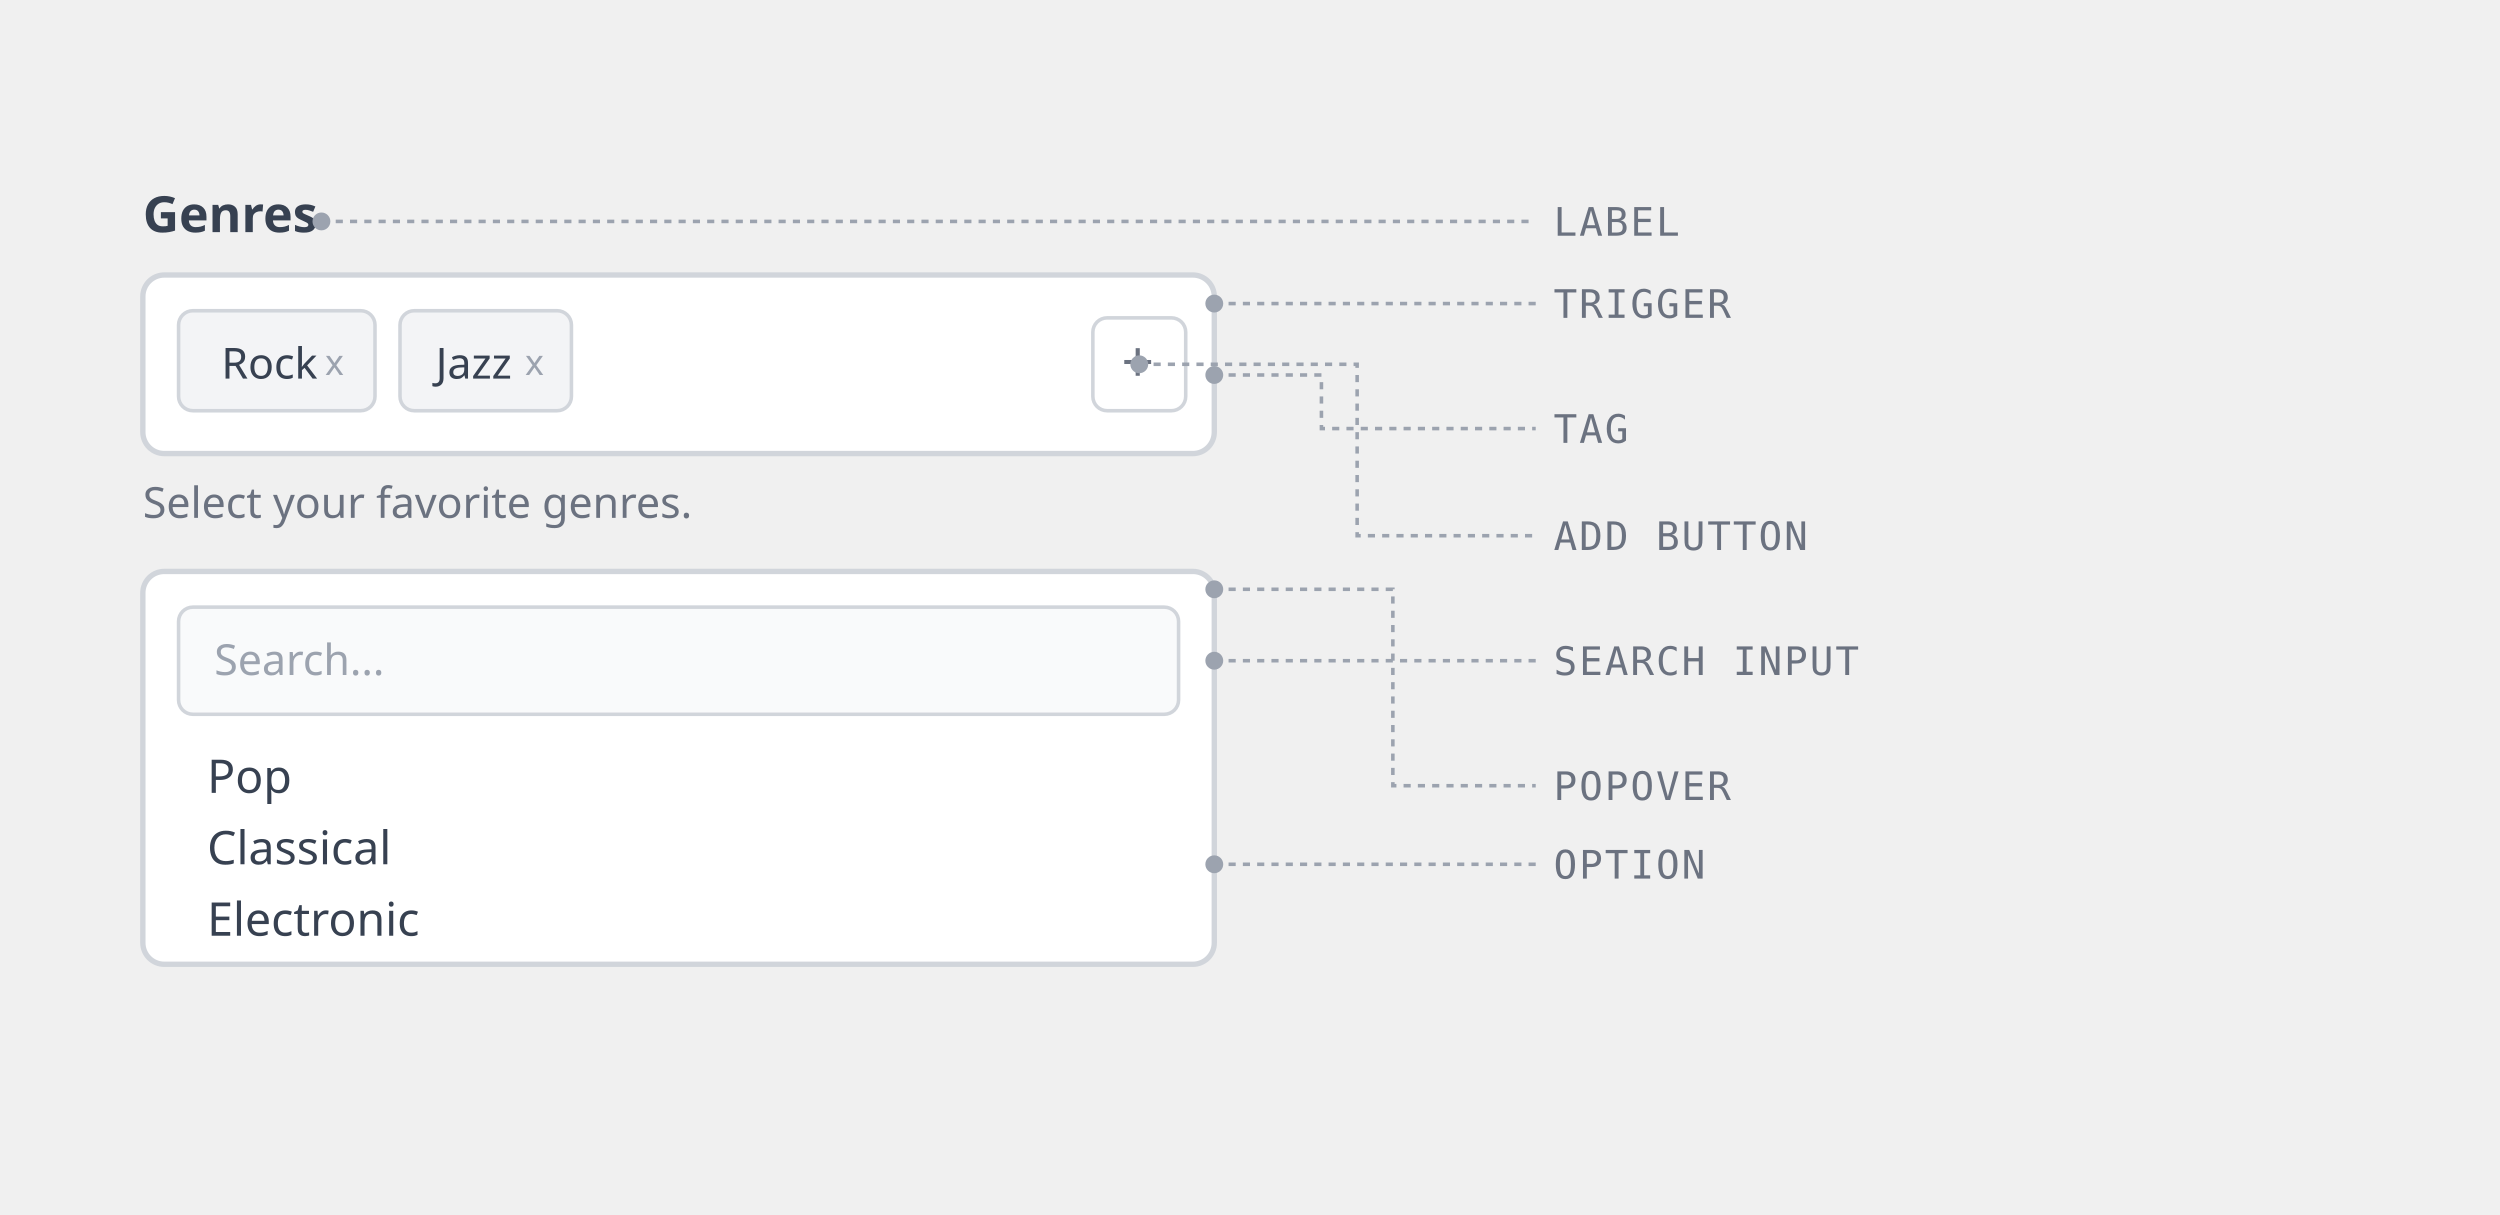
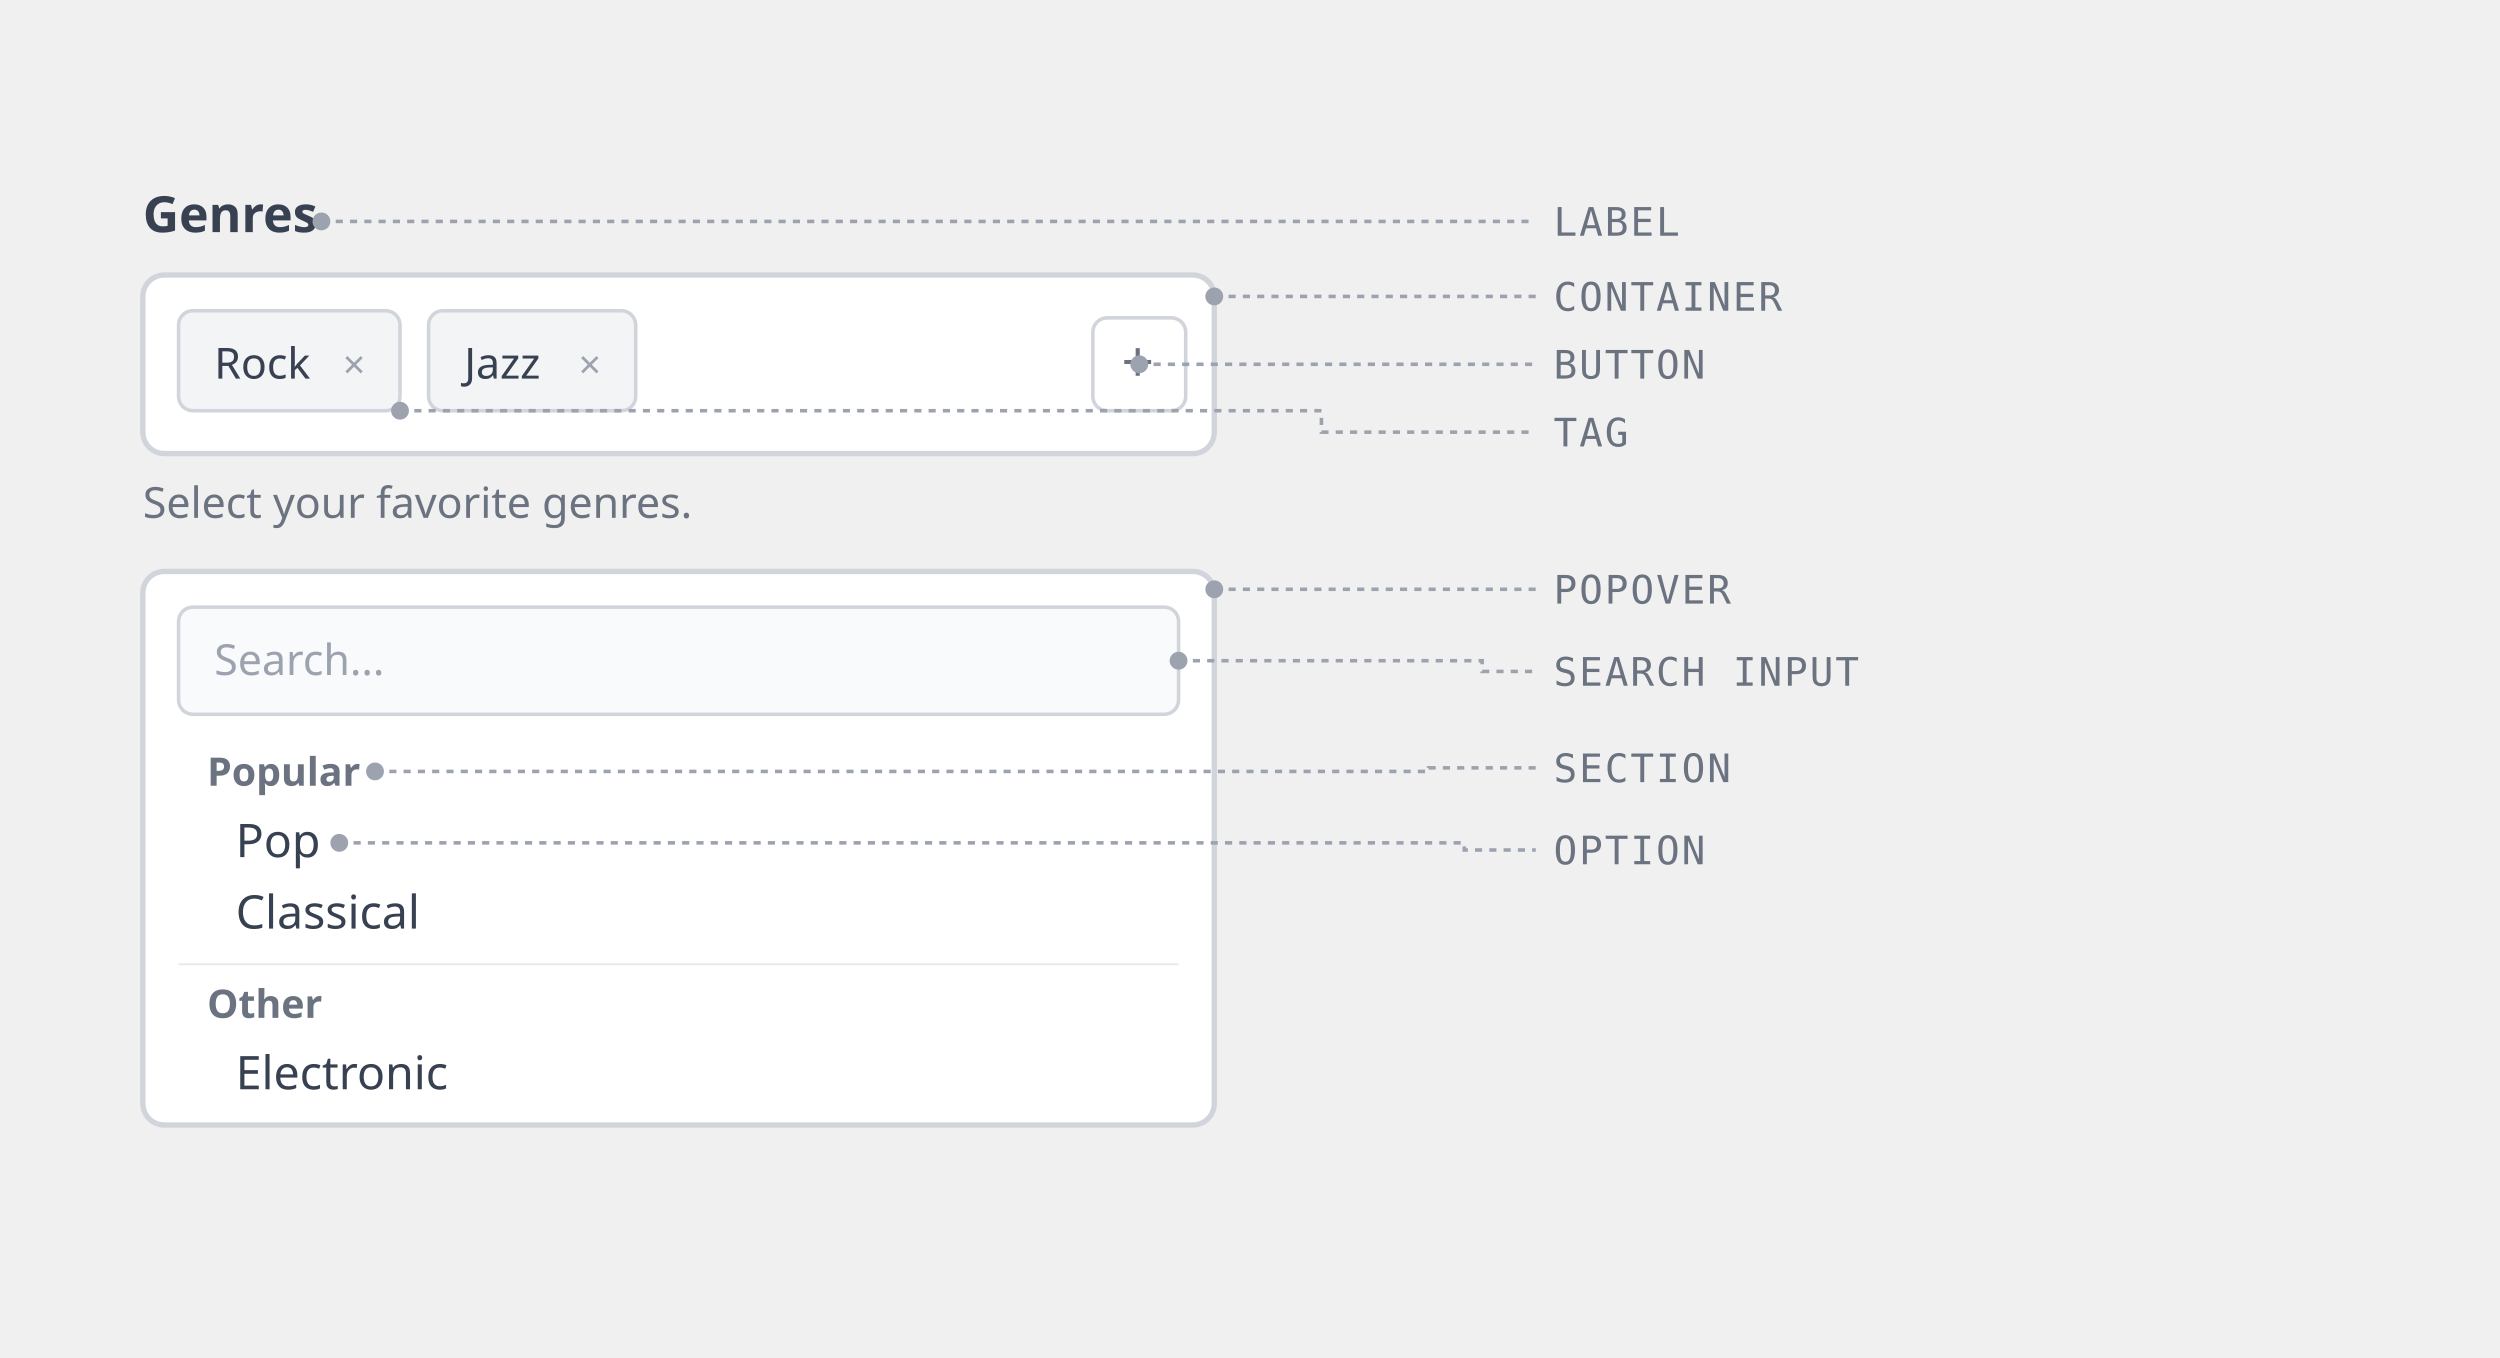
- <svg xmlns="http://www.w3.org/2000/svg" width="700" height="340" viewBox="0 0 700 340" fill="none" version="1.1">
+ <svg xmlns="http://www.w3.org/2000/svg" width="700" height="380" viewBox="0 0 700 380" fill="none" version="1.1">
  <g transform="translate(40,65)">
    <text x="0" y="0" font-family="sans-serif" font-size="14px" font-weight="600" fill="#374151">Genres</text>
    <rect x="0" y="12" width="300" height="50" rx="6" fill="#ffffff" stroke="#d1d5db" stroke-width="1.5" />
-     <rect x="10" y="22" width="55" height="28" rx="4" fill="#f3f4f6" stroke="#d1d5db" />
-     <text x="22" y="41" font-family="sans-serif" font-size="12px" fill="#374151">Rock</text>
-     <text x="51" y="40" font-family="sans-serif" font-size="10px" fill="#9ca3af">x</text>
-     <rect x="72" y="22" width="48" height="28" rx="4" fill="#f3f4f6" stroke="#d1d5db" />
-     <text x="82" y="41" font-family="sans-serif" font-size="12px" fill="#374151">Jazz</text>
-     <text x="107" y="40" font-family="sans-serif" font-size="10px" fill="#9ca3af">x</text>
+     <rect x="10" y="22" width="62" height="28" rx="4" fill="#f3f4f6" stroke="#d1d5db" />
+     <text x="20" y="41" font-family="sans-serif" font-size="12px" fill="#374151">Rock</text>
+     <text x="56" y="41" font-family="sans-serif" font-size="11px" fill="#9ca3af">×</text>
+     <rect x="80" y="22" width="58" height="28" rx="4" fill="#f3f4f6" stroke="#d1d5db" />
+     <text x="90" y="41" font-family="sans-serif" font-size="12px" fill="#374151">Jazz</text>
+     <text x="122" y="41" font-family="sans-serif" font-size="11px" fill="#9ca3af">×</text>
    <rect x="266" y="24" width="26" height="26" rx="4" fill="#ffffff" stroke="#d1d5db" />
    <text x="274" y="42" font-family="sans-serif" font-size="16px" fill="#6b7280">+</text>
    <text x="0" y="80" font-family="sans-serif" font-size="12px" fill="#6b7280">Select your favorite genres.</text>
-     <rect x="0" y="95" width="300" height="110" rx="6" fill="#ffffff" stroke="#d1d5db" stroke-width="1.5" />
+     <rect x="0" y="95" width="300" height="155" rx="6" fill="#ffffff" stroke="#d1d5db" stroke-width="1.5" />
    <rect x="10" y="105" width="280" height="30" rx="4" fill="#f9fafb" stroke="#d1d5db" />
    <text x="20" y="124" font-family="sans-serif" font-size="12px" fill="#9ca3af">Search...</text>
-     <text x="18" y="157" font-family="sans-serif" font-size="13px" fill="#374151">Pop</text>
-     <text x="18" y="177" font-family="sans-serif" font-size="13px" fill="#374151">Classical</text>
-     <text x="18" y="197" font-family="sans-serif" font-size="13px" fill="#374151">Electronic</text>
+     <text x="18" y="155" font-family="sans-serif" font-size="11px" font-weight="600" fill="#6b7280">Popular</text>
+     <text x="26" y="175" font-family="sans-serif" font-size="13px" fill="#374151">Pop</text>
+     <text x="26" y="195" font-family="sans-serif" font-size="13px" fill="#374151">Classical</text>
+     <line x1="10" y1="205" x2="290" y2="205" stroke="#e5e7eb" stroke-width="0.5" />
+     <text x="18" y="220" font-family="sans-serif" font-size="11px" font-weight="600" fill="#6b7280">Other</text>
+     <text x="26" y="240" font-family="sans-serif" font-size="13px" fill="#374151">Electronic</text>
    <g stroke="#9ca3af" stroke-width="1" stroke-dasharray="2, 2">
      <path d="M 50,-3 H 390" />
-       <path d="M 300,20 H 390" />
-       <path d="M 300,40 H 330 V 55 H 390" />
-       <path d="M 279,37 H 340 V 85 H 390" />
-       <path d="M 300,120 H 390" />
-       <path d="M 300,100 H 350 V 155 H 390" />
-       <path d="M 300,177 H 390" />
+       <path d="M 300,18 H 390" />
+       <path d="M 279,37 H 390" />
+       <path d="M 72,50 H 330 V 56 H 390" />
+       <path d="M 300,100 H 390" />
+       <path d="M 290,120 H 375 V 123 H 390" />
+       <path d="M 65,151 H 360 V 150 H 390" />
+       <path d="M 55,171 H 370 V 173 H 390" />
    </g>
    <g font-family="monospace" font-size="11px" fill="#6b7280" letter-spacing="0.05em">
      <text x="395" y="1" text-anchor="start">LABEL</text>
-       <text x="395" y="24" text-anchor="start">TRIGGER</text>
-       <text x="395" y="59" text-anchor="start">TAG</text>
-       <text x="395" y="89" text-anchor="start">ADD BUTTON</text>
-       <text x="395" y="124" text-anchor="start">SEARCH INPUT</text>
-       <text x="395" y="159" text-anchor="start">POPOVER</text>
-       <text x="395" y="181" text-anchor="start">OPTION</text>
+       <text x="395" y="22" text-anchor="start">CONTAINER</text>
+       <text x="395" y="41" text-anchor="start">BUTTON</text>
+       <text x="395" y="60" text-anchor="start">TAG</text>
+       <text x="395" y="104" text-anchor="start">POPOVER</text>
+       <text x="395" y="127" text-anchor="start">SEARCH INPUT</text>
+       <text x="395" y="154" text-anchor="start">SECTION</text>
+       <text x="395" y="177" text-anchor="start">OPTION</text>
    </g>
    <g fill="#9ca3af">
      <circle cx="50" cy="-3" r="2.5" />
-       <circle cx="300" cy="20" r="2.5" />
-       <circle cx="300" cy="40" r="2.5" />
+       <circle cx="300" cy="18" r="2.5" />
      <circle cx="279" cy="37" r="2.5" />
-       <circle cx="300" cy="120" r="2.5" />
+       <circle cx="72" cy="50" r="2.5" />
      <circle cx="300" cy="100" r="2.5" />
-       <circle cx="300" cy="177" r="2.5" />
+       <circle cx="290" cy="120" r="2.5" />
+       <circle cx="65" cy="151" r="2.5" />
+       <circle cx="55" cy="171" r="2.5" />
    </g>
  </g>
</svg>
